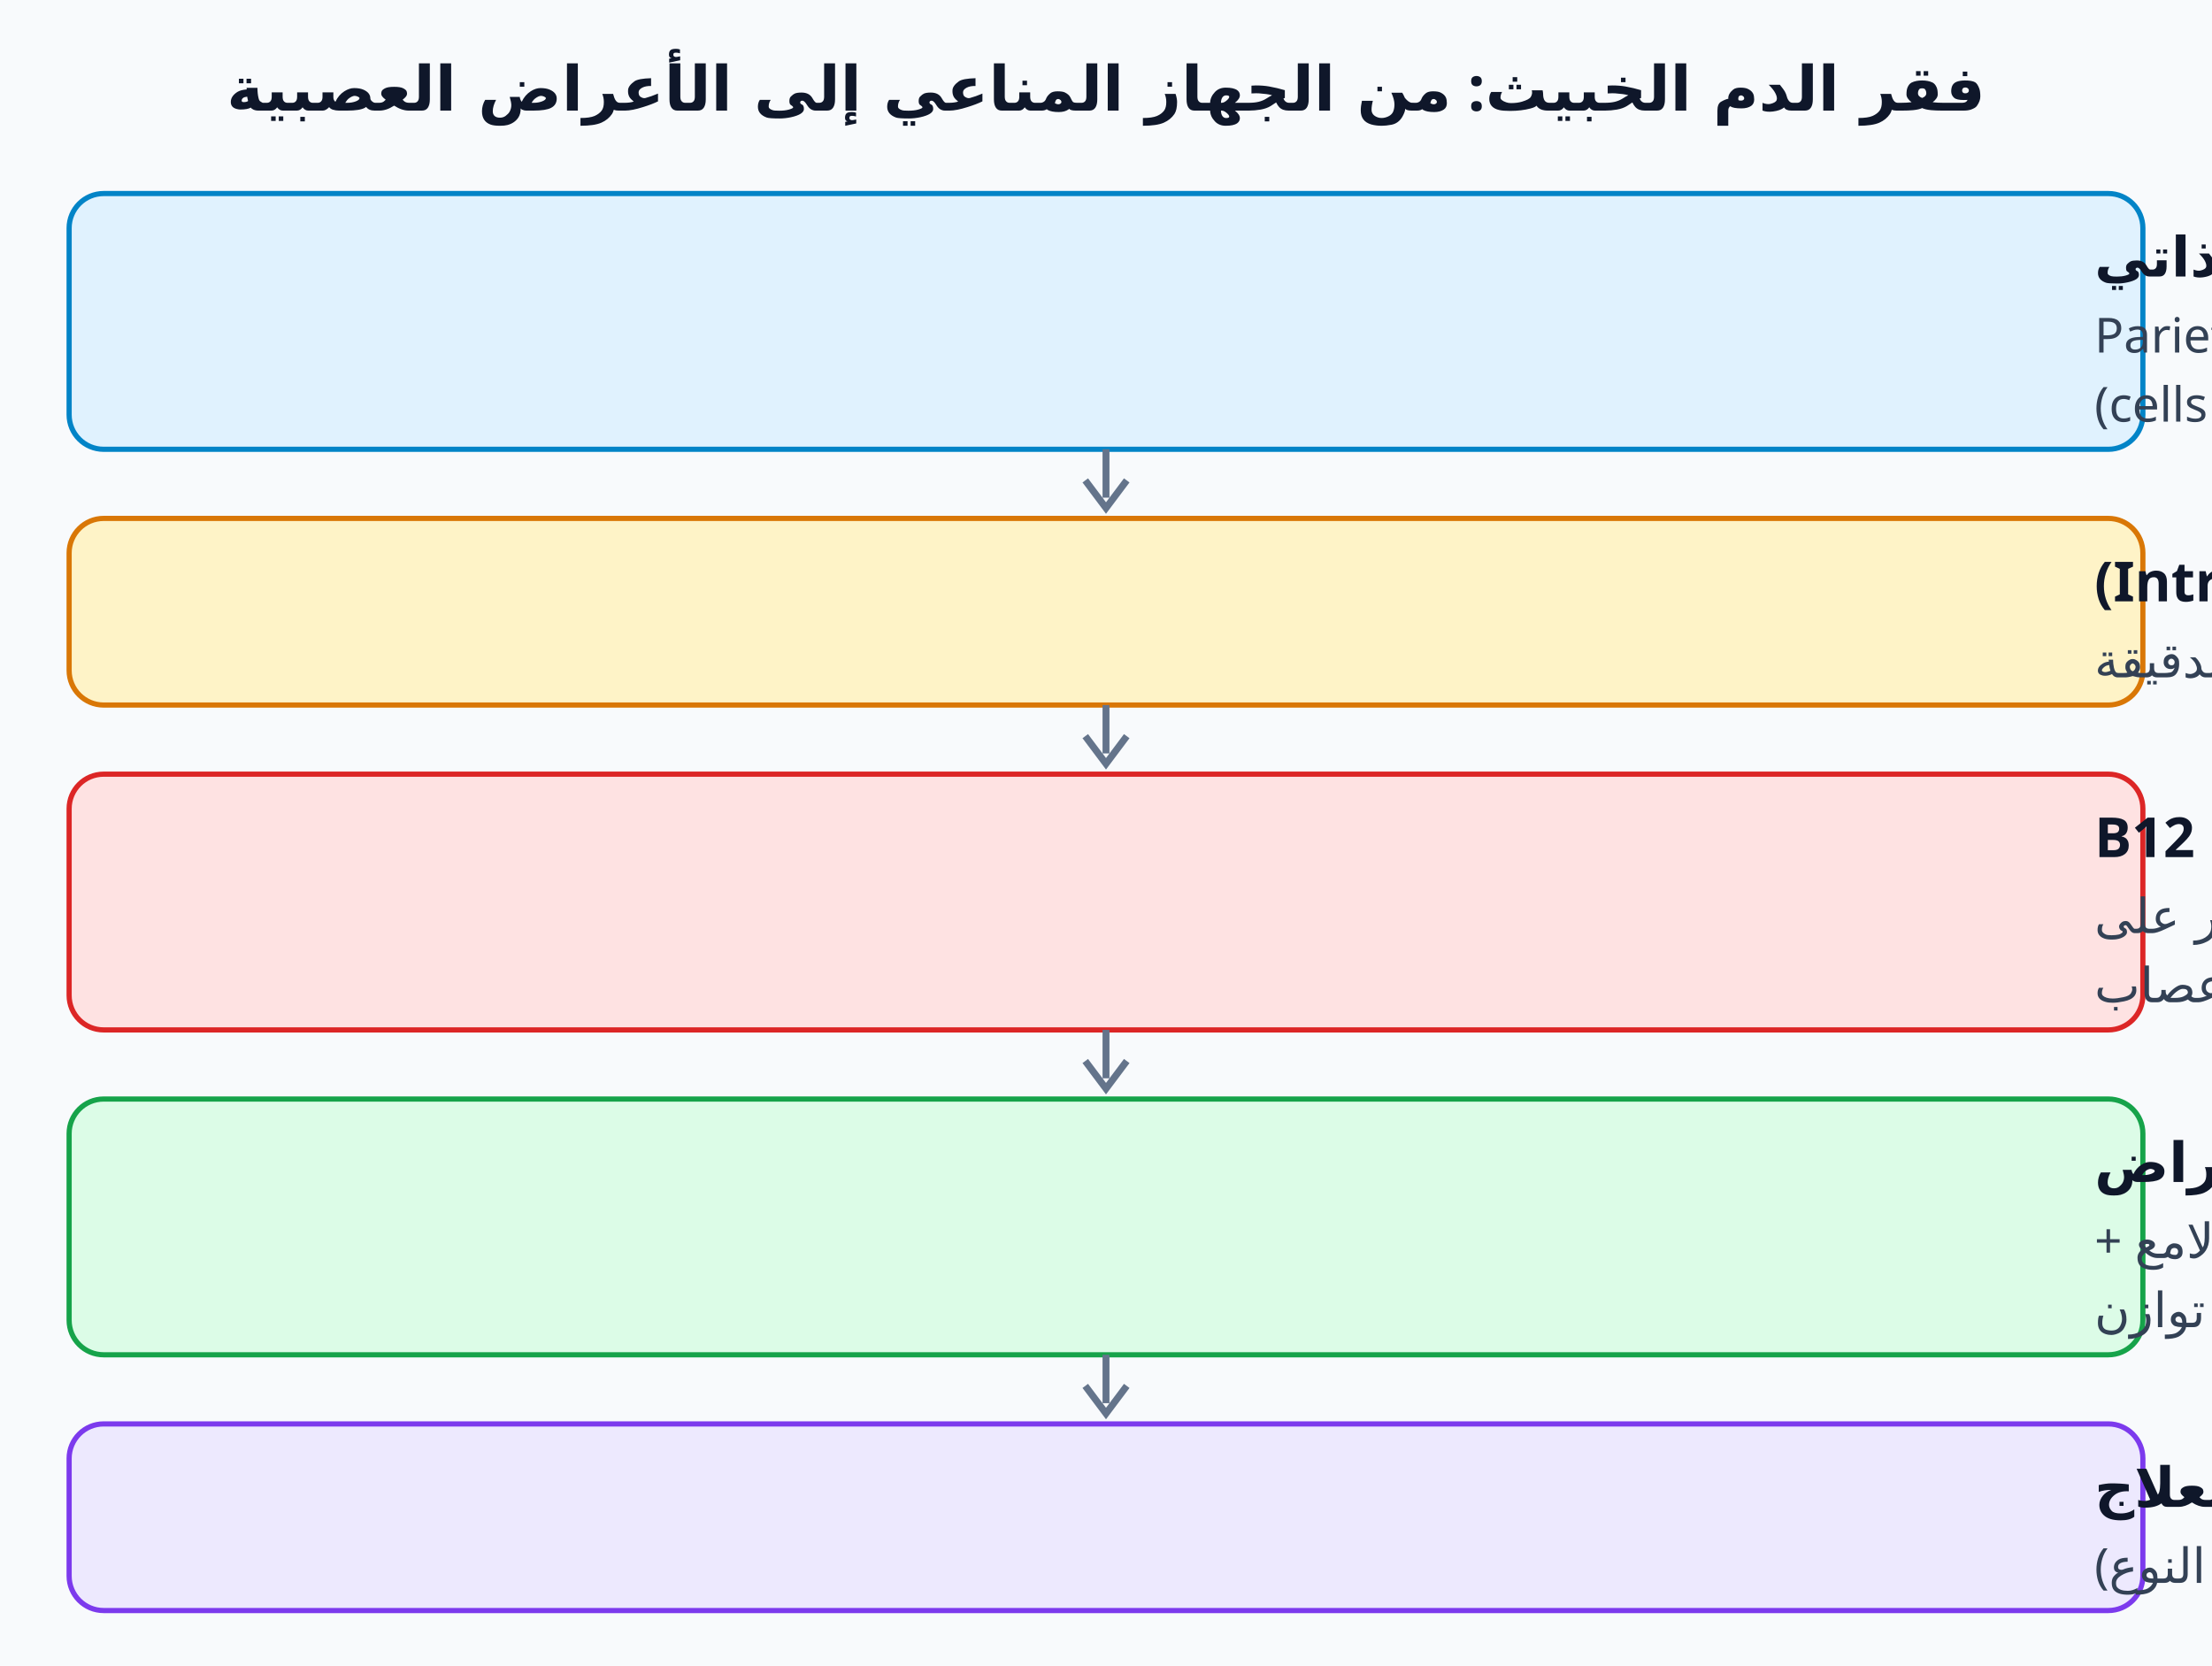
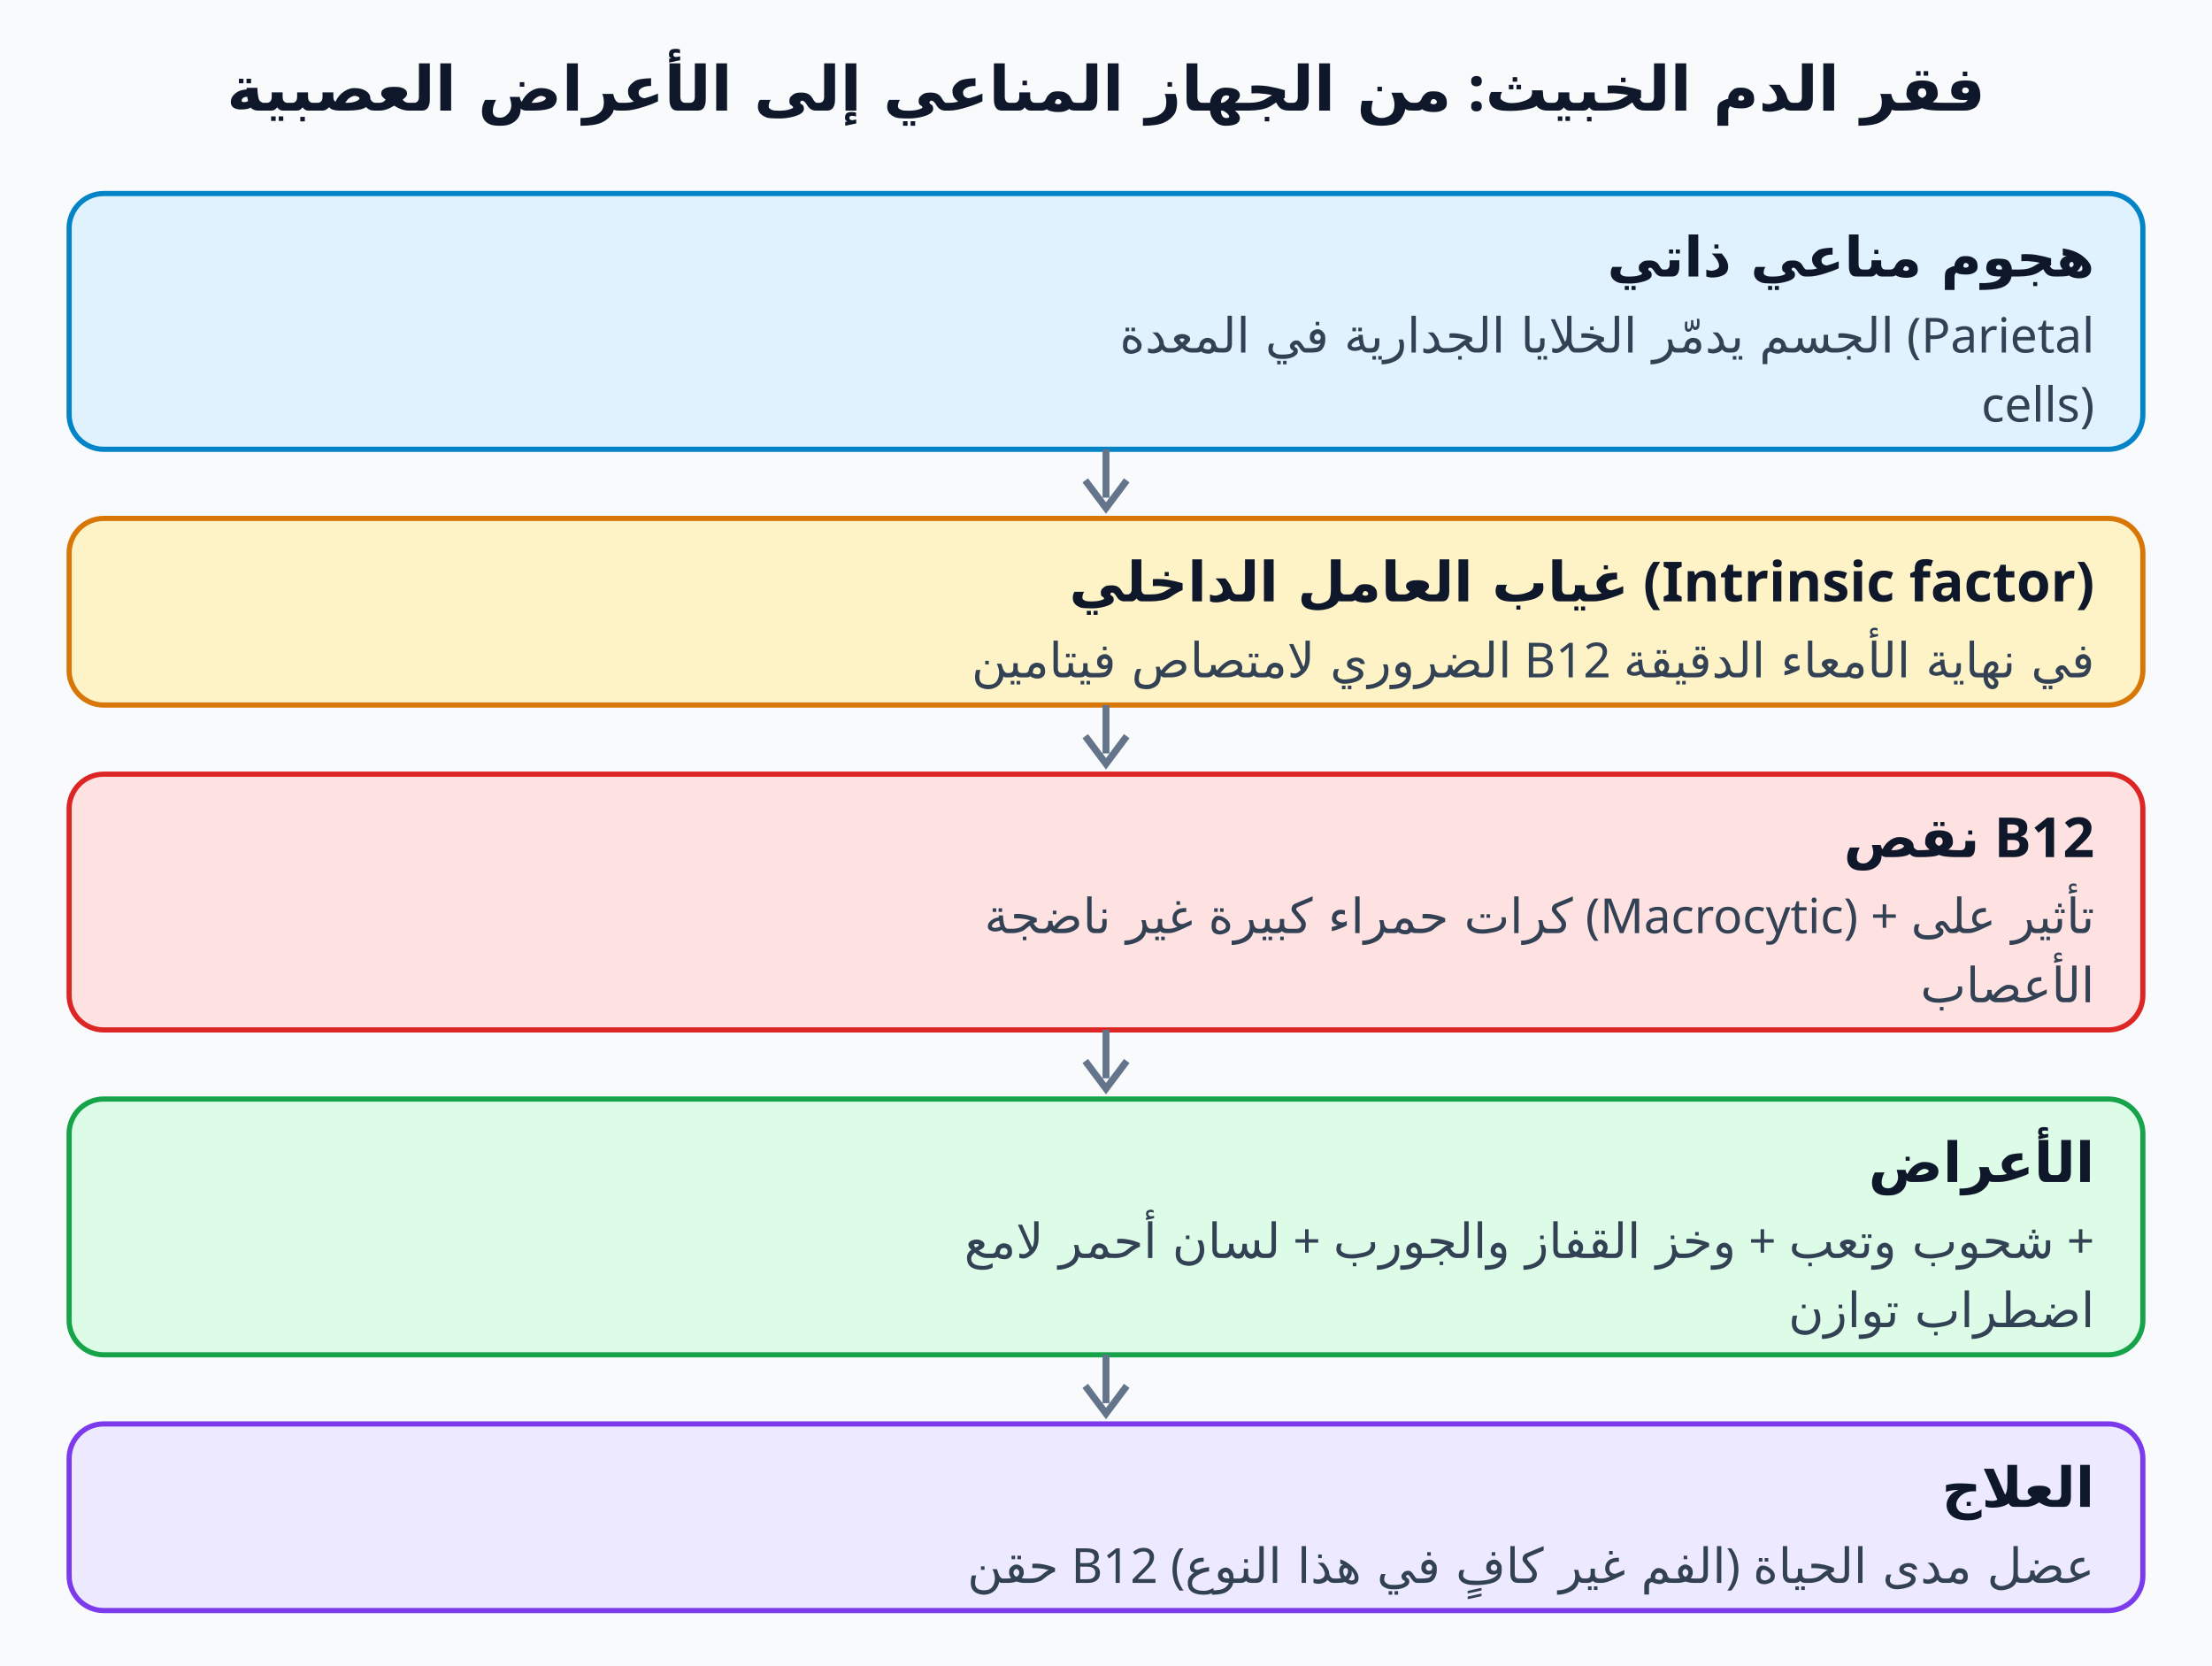
<svg xmlns="http://www.w3.org/2000/svg" viewBox="0 0 640 482" width="640" height="482" font-family="Cairo, Tahoma, sans-serif">
  <rect width="640" height="482" fill="#f8fafc" />
  <text x="320" y="32" text-anchor="middle" font-size="18" font-weight="700" fill="#0f172a" direction="rtl">فقر الدم الخبيث: من الجهاز المناعي إلى الأعراض العصبية</text>
  <rect x="20" y="56" width="600" height="74" rx="10" fill="#e0f2fe" stroke="#0284c7" stroke-width="1.5" />
-   <text x="606" y="80" text-anchor="end" direction="rtl" font-size="16" font-weight="700" fill="#0f172a" style="unicode-bidi:plaintext" transform="translate(0,0)">هجوم مناعي ذاتي</text>
-   <text x="606" y="102" text-anchor="end" direction="rtl" font-size="14" fill="#334155">الجسم يدمّر الخلايا الجدارية في المعدة (Parietal</text>
-   <text x="606" y="122" text-anchor="end" direction="rtl" font-size="14" fill="#334155">cells)</text>
+   <text x="606" y="80" text-anchor="end" font-size="16" font-weight="700" fill="#0f172a">هجوم مناعي ذاتي</text>
+   <text x="606" y="102" text-anchor="end" font-size="14" fill="#334155">الجسم يدمّر الخلايا الجدارية في المعدة (Parietal</text>
+   <text x="606" y="122" text-anchor="end" font-size="14" fill="#334155">cells)</text>
  <path d="M320 130 v14" stroke="#64748b" stroke-width="2" />
  <path d="M314 139 l6 8 l6 -8" fill="none" stroke="#64748b" stroke-width="2" />
  <rect x="20" y="150" width="600" height="54" rx="10" fill="#fef3c7" stroke="#d97706" stroke-width="1.5" />
-   <text x="606" y="174" text-anchor="end" direction="rtl" font-size="16" font-weight="700" fill="#0f172a" style="unicode-bidi:plaintext" transform="translate(0,0)">غياب العامل الداخلي (Intrinsic factor)</text>
-   <text x="606" y="196" text-anchor="end" direction="rtl" font-size="14" fill="#334155">الضروري لامتصاص فيتامين B12 في نهاية الأمعاء الدقيقة</text>
+   <text x="606" y="174" text-anchor="end" font-size="16" font-weight="700" fill="#0f172a">غياب العامل الداخلي (Intrinsic factor)</text>
+   <text x="606" y="196" text-anchor="end" font-size="14" fill="#334155">الضروري لامتصاص فيتامين B12 في نهاية الأمعاء الدقيقة</text>
  <path d="M320 204 v14" stroke="#64748b" stroke-width="2" />
  <path d="M314 213 l6 8 l6 -8" fill="none" stroke="#64748b" stroke-width="2" />
  <rect x="20" y="224" width="600" height="74" rx="10" fill="#fee2e2" stroke="#dc2626" stroke-width="1.5" />
-   <text x="606" y="248" text-anchor="end" direction="rtl" font-size="16" font-weight="700" fill="#0f172a" style="unicode-bidi:plaintext" transform="translate(0,0)">نقص B12</text>
-   <text x="606" y="270" text-anchor="end" direction="rtl" font-size="14" fill="#334155">كرات حمراء كبيرة غير ناضجة (Macrocytic) + تأثير على</text>
-   <text x="606" y="290" text-anchor="end" direction="rtl" font-size="14" fill="#334155">الأعصاب</text>
+   <text x="606" y="248" text-anchor="end" font-size="16" font-weight="700" fill="#0f172a">نقص B12</text>
+   <text x="606" y="270" text-anchor="end" font-size="14" fill="#334155">كرات حمراء كبيرة غير ناضجة (Macrocytic) + تأثير على</text>
+   <text x="606" y="290" text-anchor="end" font-size="14" fill="#334155">الأعصاب</text>
  <path d="M320 298 v14" stroke="#64748b" stroke-width="2" />
  <path d="M314 307 l6 8 l6 -8" fill="none" stroke="#64748b" stroke-width="2" />
  <rect x="20" y="318" width="600" height="74" rx="10" fill="#dcfce7" stroke="#16a34a" stroke-width="1.5" />
-   <text x="606" y="342" text-anchor="end" direction="rtl" font-size="16" font-weight="700" fill="#0f172a" style="unicode-bidi:plaintext" transform="translate(0,0)">الأعراض</text>
-   <text x="606" y="364" text-anchor="end" direction="rtl" font-size="14" fill="#334155">شحوب وتعب + وخز القفاز والجورب + لسان أحمر لامع +</text>
-   <text x="606" y="384" text-anchor="end" direction="rtl" font-size="14" fill="#334155">اضطراب توازن</text>
+   <text x="606" y="342" text-anchor="end" font-size="16" font-weight="700" fill="#0f172a">الأعراض</text>
+   <text x="606" y="364" text-anchor="end" font-size="14" fill="#334155">شحوب وتعب + وخز القفاز والجورب + لسان أحمر لامع +</text>
+   <text x="606" y="384" text-anchor="end" font-size="14" fill="#334155">اضطراب توازن</text>
  <path d="M320 392 v14" stroke="#64748b" stroke-width="2" />
  <path d="M314 401 l6 8 l6 -8" fill="none" stroke="#64748b" stroke-width="2" />
  <rect x="20" y="412" width="600" height="54" rx="10" fill="#ede9fe" stroke="#7c3aed" stroke-width="1.5" />
-   <text x="606" y="436" text-anchor="end" direction="rtl" font-size="16" font-weight="700" fill="#0f172a" style="unicode-bidi:plaintext" transform="translate(0,0)">العلاج</text>
-   <text x="606" y="458" text-anchor="end" direction="rtl" font-size="14" fill="#334155">حقن B12 عضل مدى الحياة (الفم غير كافٍ في هذا النوع)</text>
+   <text x="606" y="436" text-anchor="end" font-size="16" font-weight="700" fill="#0f172a">العلاج</text>
+   <text x="606" y="458" text-anchor="end" font-size="14" fill="#334155">حقن B12 عضل مدى الحياة (الفم غير كافٍ في هذا النوع)</text>
</svg>
